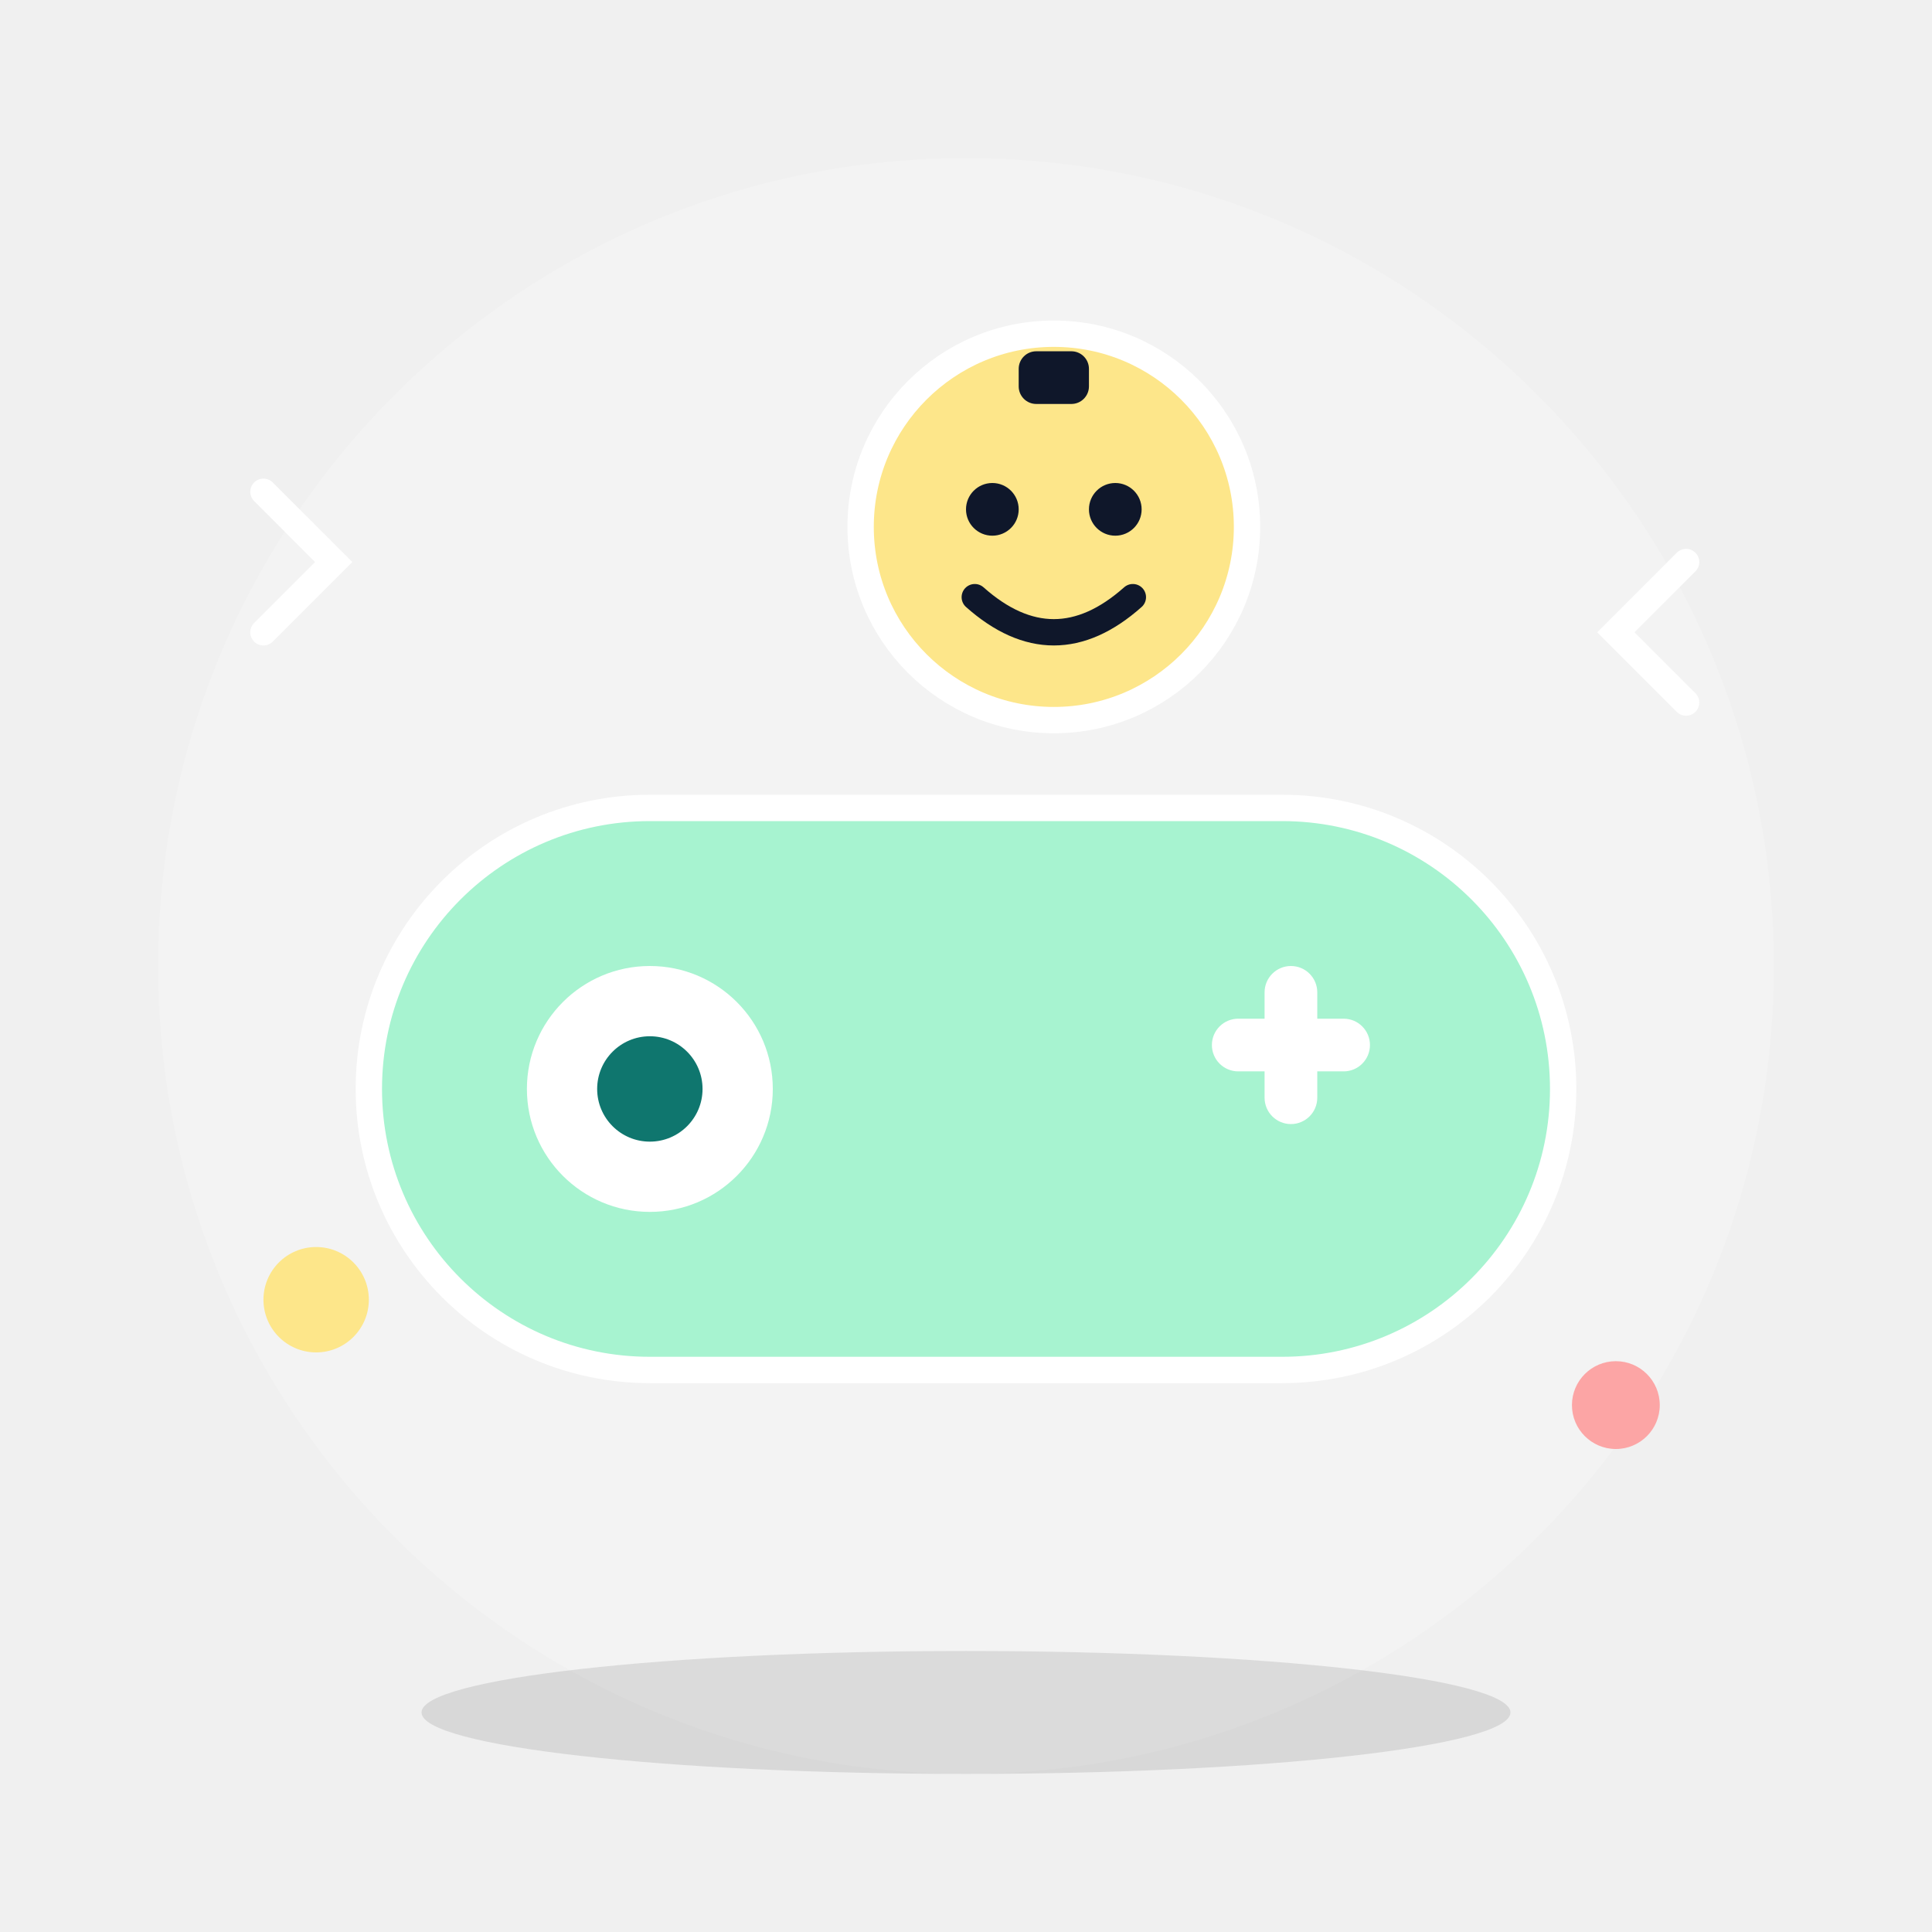
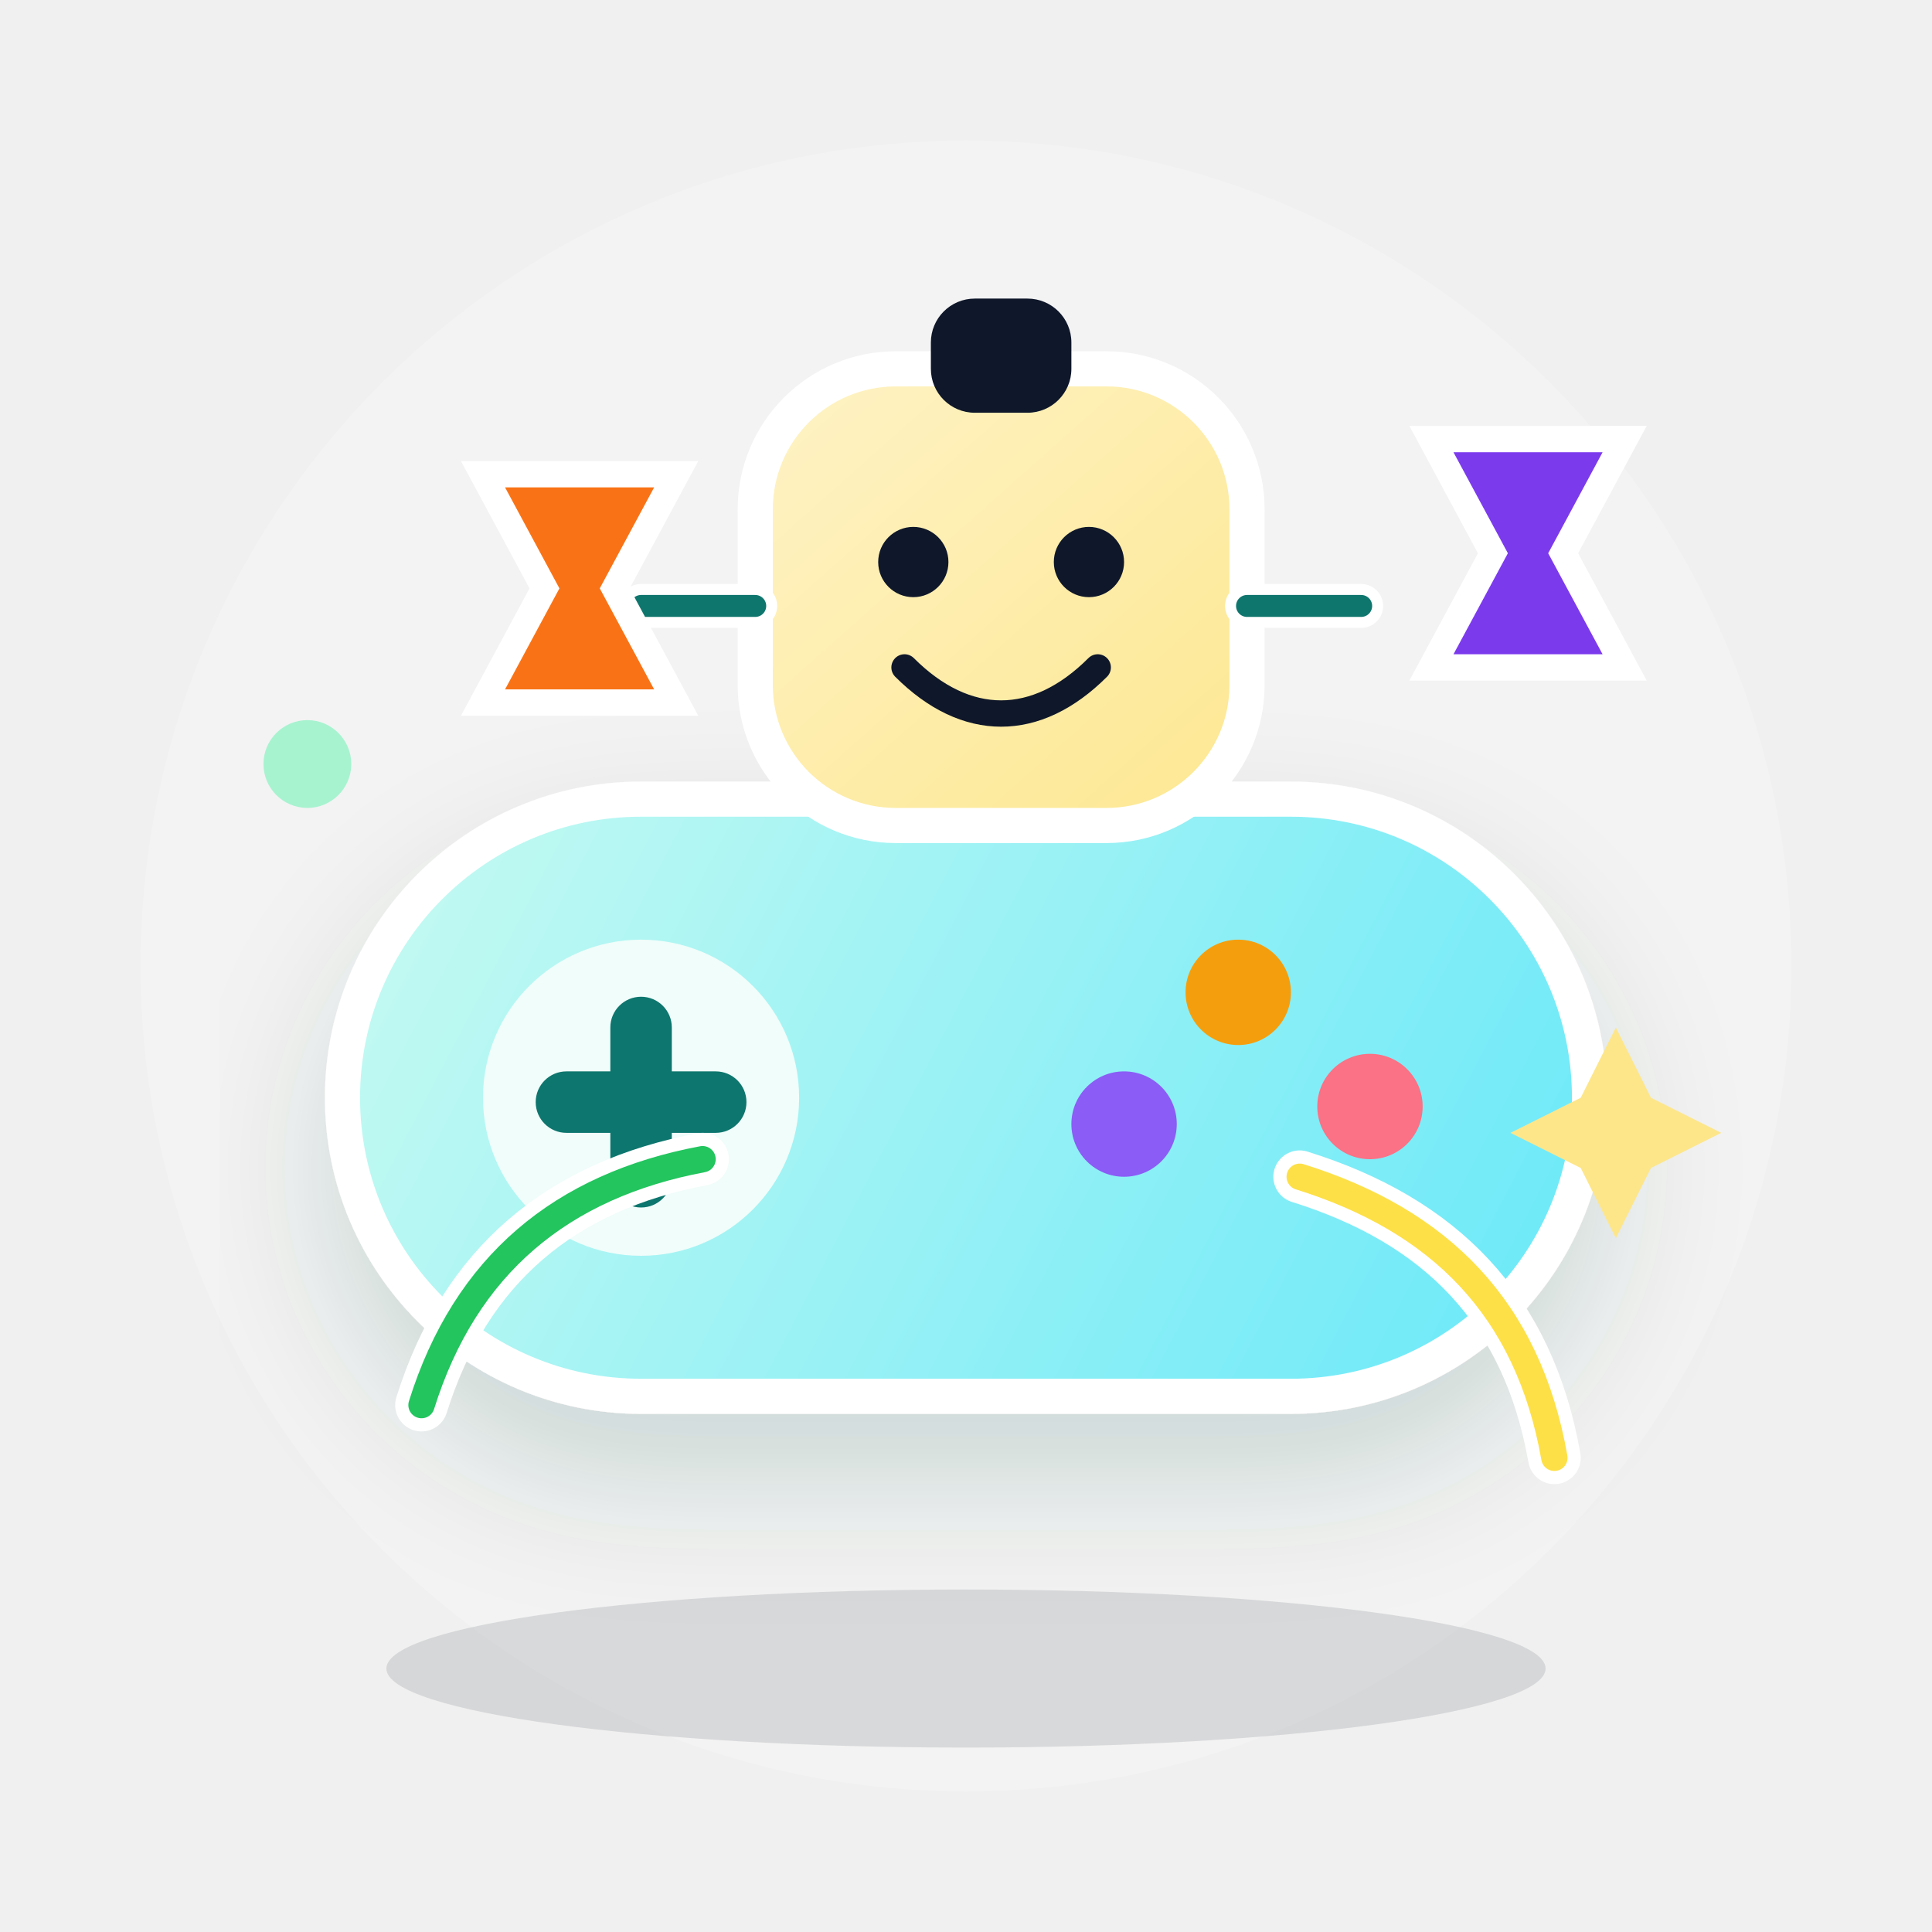
- <svg xmlns="http://www.w3.org/2000/svg" viewBox="0 0 220 220" fill="none">
-   <circle cx="110" cy="110" r="92" fill="#fff" opacity=".18" />
-   <ellipse cx="110" cy="195" rx="62" ry="7" fill="#000" opacity=".10" />
-   <rect x="42" y="92" width="136" height="64" rx="32" fill="#A7F3D0" stroke="#fff" stroke-width="3" />
-   <circle cx="74" cy="124" r="14" fill="#fff" />
-   <circle cx="74" cy="124" r="6" fill="#0F766E" />
-   <rect x="138" y="116" width="18" height="6" rx="3" fill="#fff" />
-   <rect x="144" y="110" width="6" height="18" rx="3" fill="#fff" />
-   <circle cx="120" cy="60" r="22" fill="#FDE68A" stroke="#fff" stroke-width="3" />
-   <circle cx="113" cy="58" r="3" fill="#0F172A" />
-   <circle cx="127" cy="58" r="3" fill="#0F172A" />
-   <path d="M111 68 q9 8 18 0" stroke="#0F172A" stroke-width="3" stroke-linecap="round" fill="none" />
-   <rect x="116" y="40" width="8" height="6" rx="2" fill="#0F172A" />
-   <path d="M30 72 l8 -8 -8 -8" stroke="#fff" stroke-width="3" stroke-linecap="round" />
-   <path d="M192 80 l-8 -8 8 -8" stroke="#fff" stroke-width="3" stroke-linecap="round" />
-   <circle cx="36" cy="148" r="6" fill="#FDE68A" />
-   <circle cx="184" cy="160" r="5" fill="#FCA5A5" />
+ <svg xmlns="http://www.w3.org/2000/svg" viewBox="0 0 220 220" fill="none" role="img" aria-labelledby="playTitle playDesc">
+   <defs>
+     <linearGradient id="playPad" x1="38" y1="80" x2="184" y2="156" gradientUnits="userSpaceOnUse">
+       <stop stop-color="#CCFBF1" />
+       <stop offset="1" stop-color="#67E8F9" />
+     </linearGradient>
+     <linearGradient id="playBot" x1="86" y1="42" x2="142" y2="105" gradientUnits="userSpaceOnUse">
+       <stop stop-color="#FEF3C7" />
+       <stop offset="1" stop-color="#FDE68A" />
+     </linearGradient>
+     <filter id="playShadow" x="25" y="34" width="174" height="166" filterUnits="userSpaceOnUse" color-interpolation-filters="sRGB">
+       <feDropShadow dx="0" dy="8" stdDeviation="8" flood-color="#064E3B" flood-opacity=".16" />
+     </filter>
+   </defs>
+   <circle cx="110" cy="110" r="94" fill="#fff" opacity=".18" />
+   <ellipse cx="110" cy="190" rx="66" ry="9" fill="#111827" opacity=".12" />
+   <g filter="url(#playShadow)">
+     <rect x="39" y="91" width="142" height="68" rx="34" fill="url(#playPad)" stroke="#fff" stroke-width="4" />
+     <circle cx="73" cy="125" r="18" fill="#F0FDFA" />
+     <rect x="61" y="122" width="24" height="7" rx="3.5" fill="#0F766E" />
+     <rect x="69.5" y="113.5" width="7" height="24" rx="3.5" fill="#0F766E" />
+     <circle cx="141" cy="113" r="6" fill="#F59E0B" />
+     <circle cx="156" cy="126" r="6" fill="#FB7185" />
+     <circle cx="128" cy="128" r="6" fill="#8B5CF6" />
+   </g>
+   <rect x="86" y="42" width="56" height="52" rx="16" fill="url(#playBot)" stroke="#fff" stroke-width="4" />
+   <rect x="106" y="34" width="16" height="13" rx="5" fill="#0F172A" />
+   <circle cx="104" cy="64" r="4" fill="#0F172A" />
+   <circle cx="124" cy="64" r="4" fill="#0F172A" />
+   <path d="M103 76c7 7 15 7 22 0" stroke="#0F172A" stroke-width="3" stroke-linecap="round" />
+   <path d="M86 69H73m69 0h13" stroke="#fff" stroke-width="5" stroke-linecap="round" />
+   <path d="M86 69H73m69 0h13" stroke="#0F766E" stroke-width="2.5" stroke-linecap="round" />
+   <path d="M55 54h22l-7 13 7 13H55l7-13-7-13Z" fill="#F97316" stroke="#fff" stroke-width="3" />
+   <path d="M163 50h22l-7 13 7 13h-22l7-13-7-13Z" fill="#7C3AED" stroke="#fff" stroke-width="3" />
+   <path d="M48 160c5-16 16-25 32-28" stroke="#fff" stroke-width="6" stroke-linecap="round" />
+   <path d="M48 160c5-16 16-25 32-28" stroke="#22C55E" stroke-width="3" stroke-linecap="round" />
+   <path d="M177 166c-3-17-13-27-29-32" stroke="#fff" stroke-width="6" stroke-linecap="round" />
+   <path d="M177 166c-3-17-13-27-29-32" stroke="#FDE047" stroke-width="3" stroke-linecap="round" />
+   <path d="M184 117l4 8 8 4-8 4-4 8-4-8-8-4 8-4 4-8Z" fill="#FDE68A" />
+   <circle cx="35" cy="87" r="5" fill="#A7F3D0" />
</svg>
